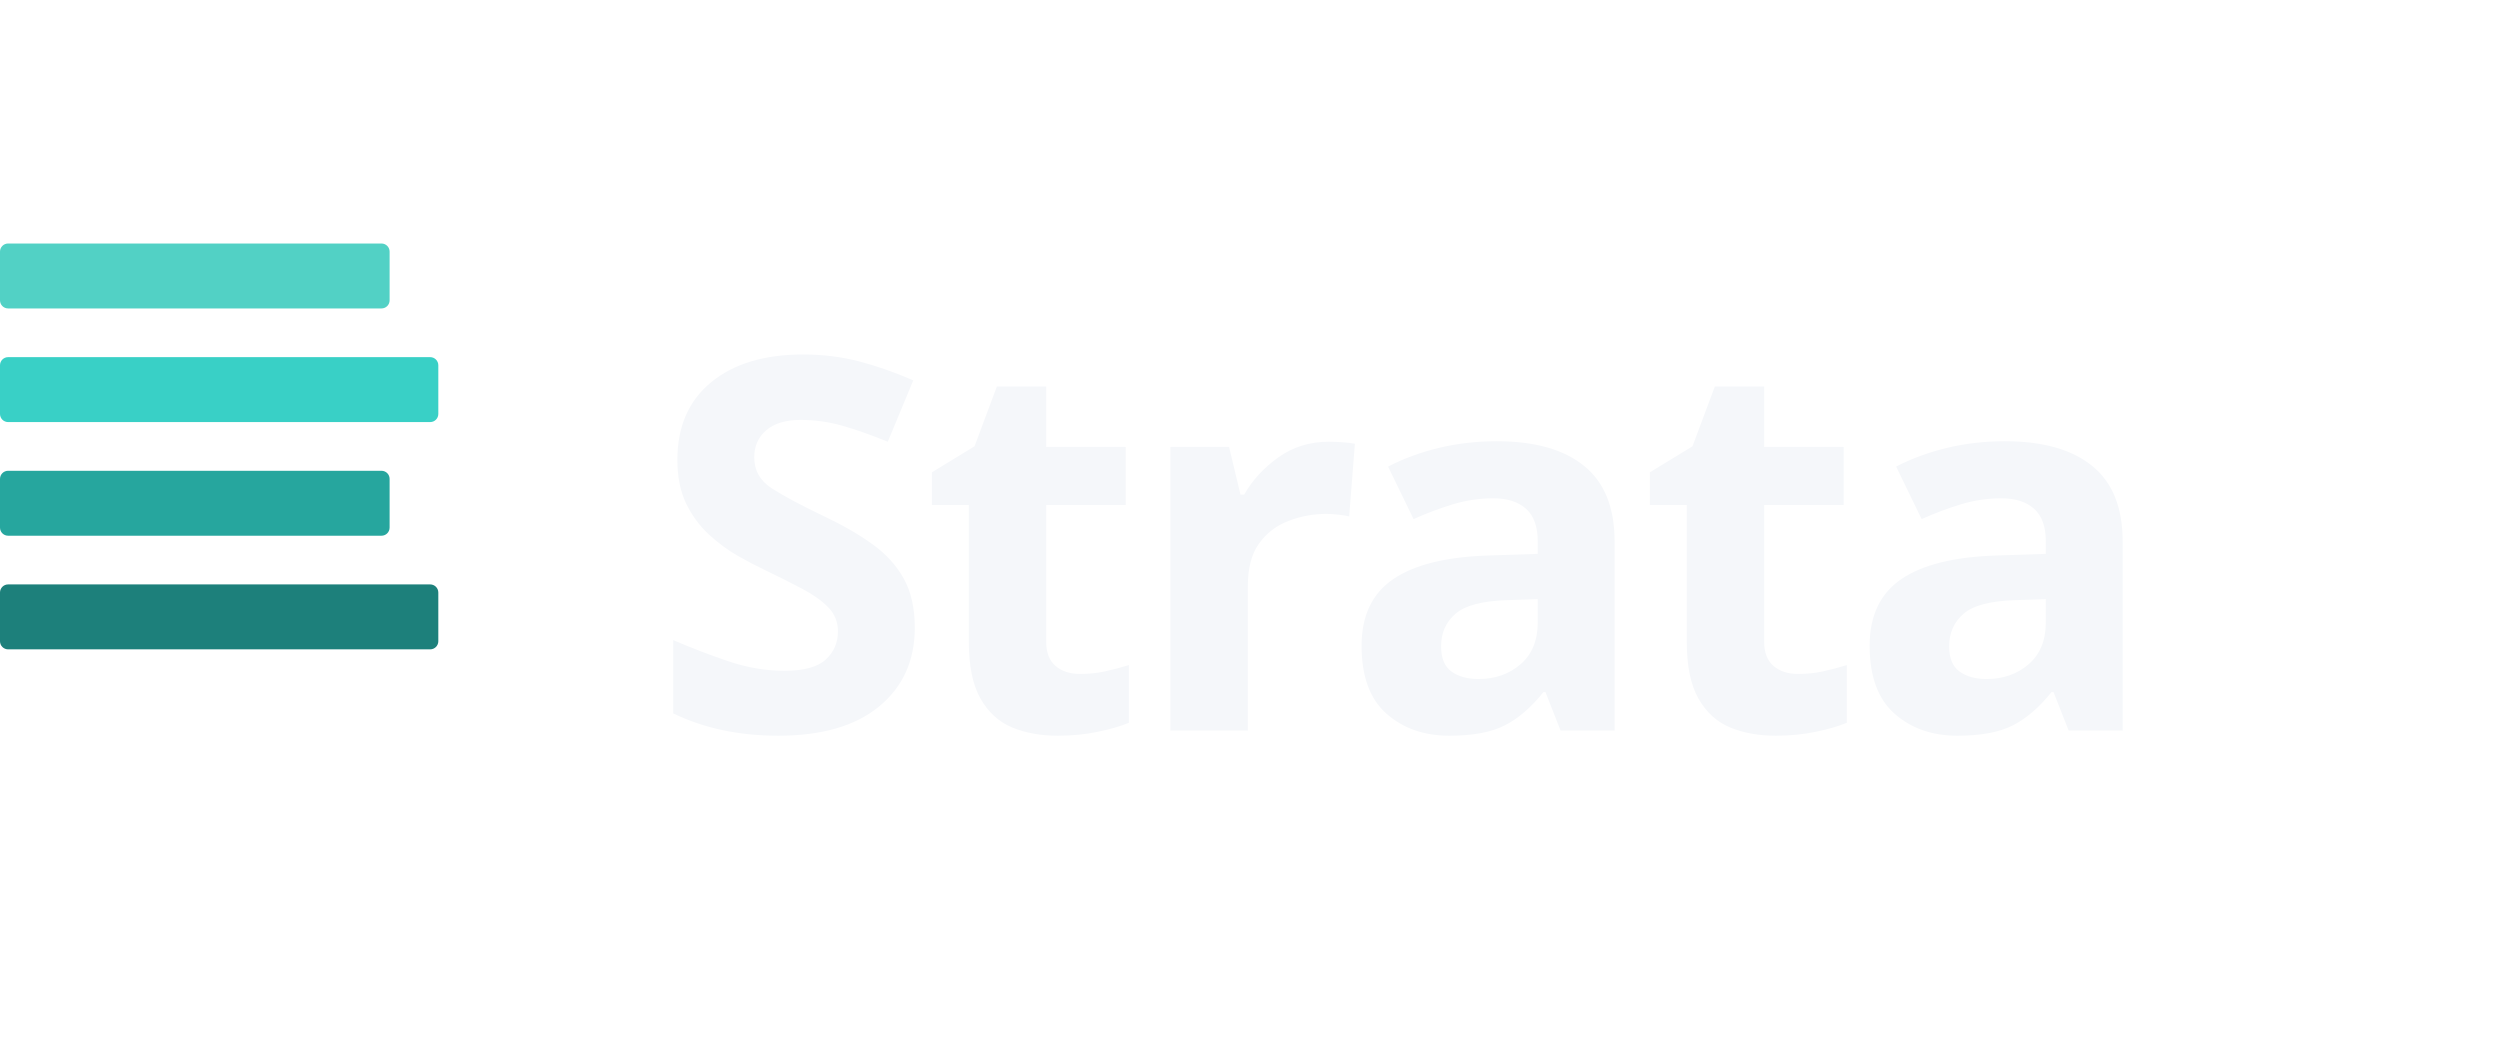
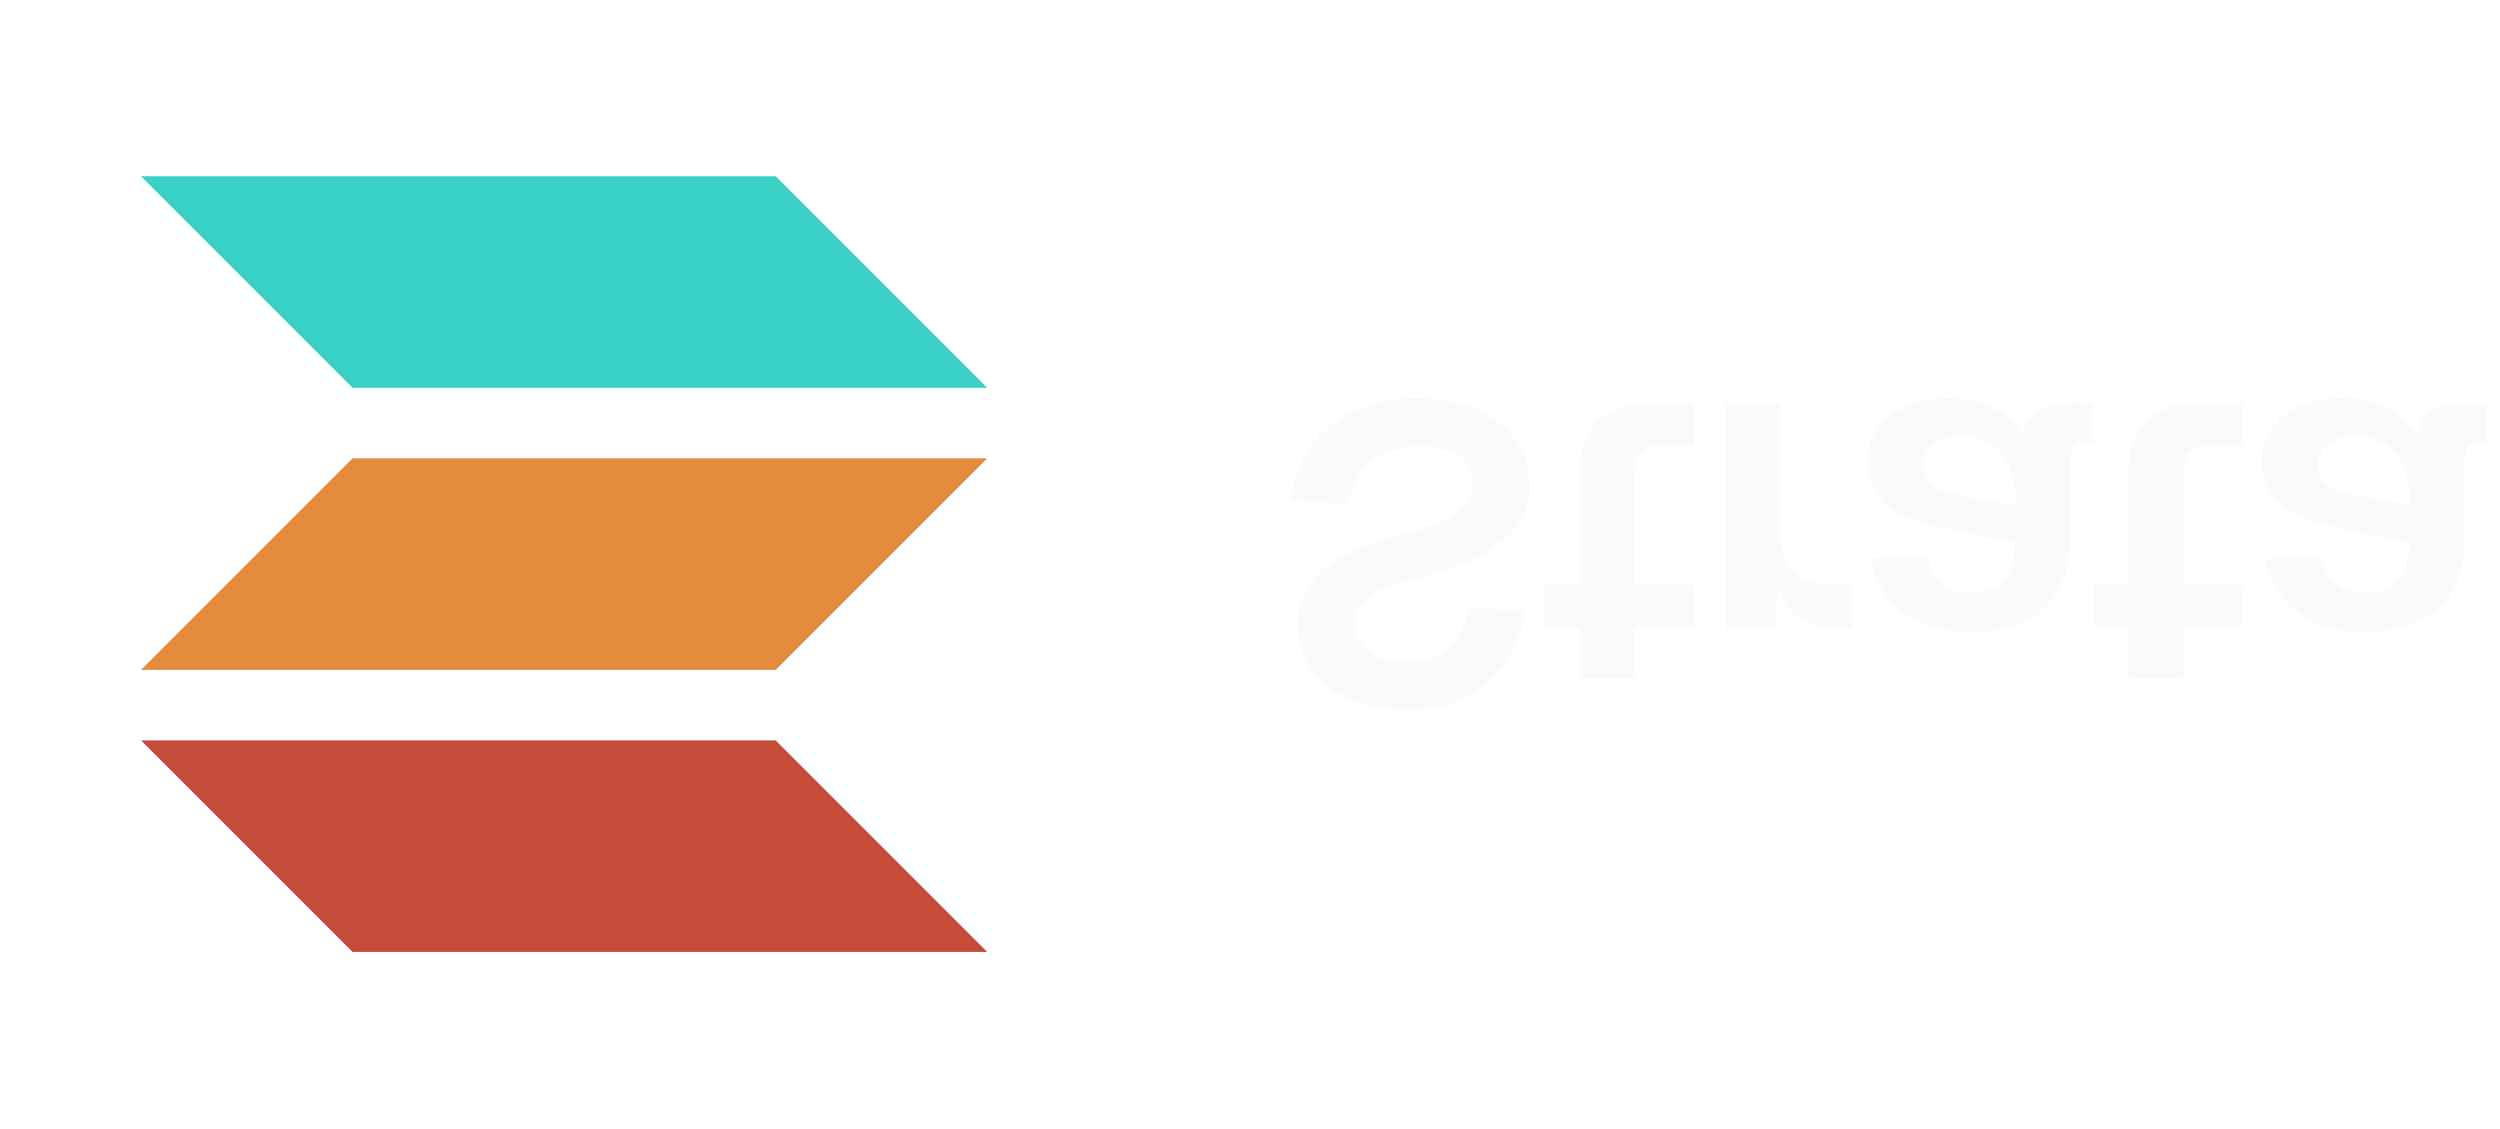
- <svg xmlns="http://www.w3.org/2000/svg" viewBox="0 0 308 128">
-   <g font-family="'Geist Variable','Geist',ui-sans-serif,system-ui,sans-serif" font-weight="600" font-size="64" letter-spacing="-0.03em">
-     <rect x="0" y="30" width="48" height="8" rx="1" fill="#52d1c5" />
-     <rect x="0" y="44" width="54" height="8" rx="1" fill="#39d0c6" />
-     <rect x="0" y="58" width="48" height="8" rx="1" fill="#26a69e" />
-     <rect x="0" y="72" width="54" height="8" rx="1" fill="#1d807b" />
-     <text x="80" y="90" fill="#f5f7fa">Strata</text>
+ <svg xmlns="http://www.w3.org/2000/svg" viewBox="0 0 283.632 128">
+   <path d="M 16 20 H 88 L 112 44 H 40 Z" fill="#39D0C6" />
+   <path d="M 40 52 H 112 L 88 76 H 16 Z" fill="#E28C3C" />
+   <path d="M 16 84 H 88 L 112 108 H 40 Z" fill="#C54B3A" />
+   <g transform="translate(144, 80)">
+     <path d="M8.93-22.80L2.59-23.18C3.12-30.29 8.78-34.85 16.85-34.85C23.81-34.85 29.52-31.34 29.52-24.91C29.52-19.54 24.62-16.32 17.52-14.59C13.78-13.63 9.79-12.67 9.70-9.31C9.65-6.62 12.05-4.85 15.46-4.85C19.39-4.85 22.13-7.30 22.61-11.04L28.94-10.75C28.18-4.03 23.14 0.58 15.55 0.58C8.21 0.58 3.26-3.22 3.26-9.26C3.26-14.78 8.11-17.66 14.88-19.30C20.64-20.78 23.09-22.37 23.09-25.20C23.14-27.94 20.69-29.38 17.09-29.38C12.43-29.38 9.70-26.78 8.93-22.80M35.23-3.07L35.23-8.83L31.25-8.83L31.25-13.63L35.23-13.63L35.23-26.45C35.23-31.63 38.06-34.27 43.30-34.27L48.19-34.27L48.19-29.42L44.35-29.42C42.43-29.42 41.47-28.42 41.47-26.45L41.47-13.63L48.19-13.63L48.19-8.83L41.47-8.83L41.47-3.07M51.70-8.83L51.70-34.27L57.94-34.27L57.94-19.78C57.94-15.70 59.62-13.68 63.70-13.68L66.14-13.68L66.14-8.83L63.74-8.83C60.48-8.83 58.61-10.46 57.65-13.78L57.50-8.83M68.26-16.56L74.59-16.94C75.22-14.16 76.94-12.72 79.63-12.72C82.94-12.72 84.58-14.59 84.62-18.43L77.47-19.87C71.52-21.07 67.87-22.66 67.87-27.60C67.87-32.11 71.90-34.85 76.99-34.85C81.41-34.85 84.29-32.93 85.44-30.43C85.92-34.37 90-34.32 91.97-34.32L93.41-34.27L93.41-29.76L92.45-29.76C91.49-29.76 90.86-29.38 90.86-27.89L90.86-19.20C90.86-12.05 86.98-8.26 79.63-8.26C73.39-8.26 69.26-11.33 68.26-16.56M74.26-27.41C74.26-24.48 76.70-24.14 79.92-23.52L84.72-22.66L84.72-22.94C84.72-27.98 82.13-30.48 78.67-30.48C75.70-30.48 74.26-29.14 74.26-27.41M97.49-3.07L97.49-8.83L93.50-8.83L93.50-13.63L97.49-13.63L97.49-26.45C97.49-31.63 100.32-34.27 105.55-34.27L110.45-34.27L110.45-29.42L106.61-29.42C104.69-29.42 103.73-28.42 103.73-26.45L103.73-13.63L110.45-13.63L110.45-8.83L103.73-8.83L103.73-3.07M112.99-16.56L119.33-16.94C119.95-14.16 121.68-12.72 124.37-12.72C127.68-12.72 129.31-14.59 129.36-18.43L122.21-19.87C116.26-21.07 112.61-22.66 112.61-27.60C112.61-32.11 116.64-34.85 121.73-34.85C126.14-34.85 129.02-32.93 130.18-30.43C130.66-34.37 134.74-34.32 136.70-34.32L138.14-34.27L138.14-29.76L137.18-29.76C136.22-29.76 135.60-29.38 135.60-27.89L135.60-19.20C135.60-12.05 131.71-8.26 124.37-8.26C118.13-8.26 114-11.33 112.99-16.56M118.99-27.41C118.99-24.48 121.44-24.14 124.66-23.52L129.46-22.66L129.46-22.94C129.46-27.98 126.86-30.48 123.41-30.48C120.43-30.48 118.99-29.14 118.99-27.41" fill="#F8FAFC" />
  </g>
</svg>
